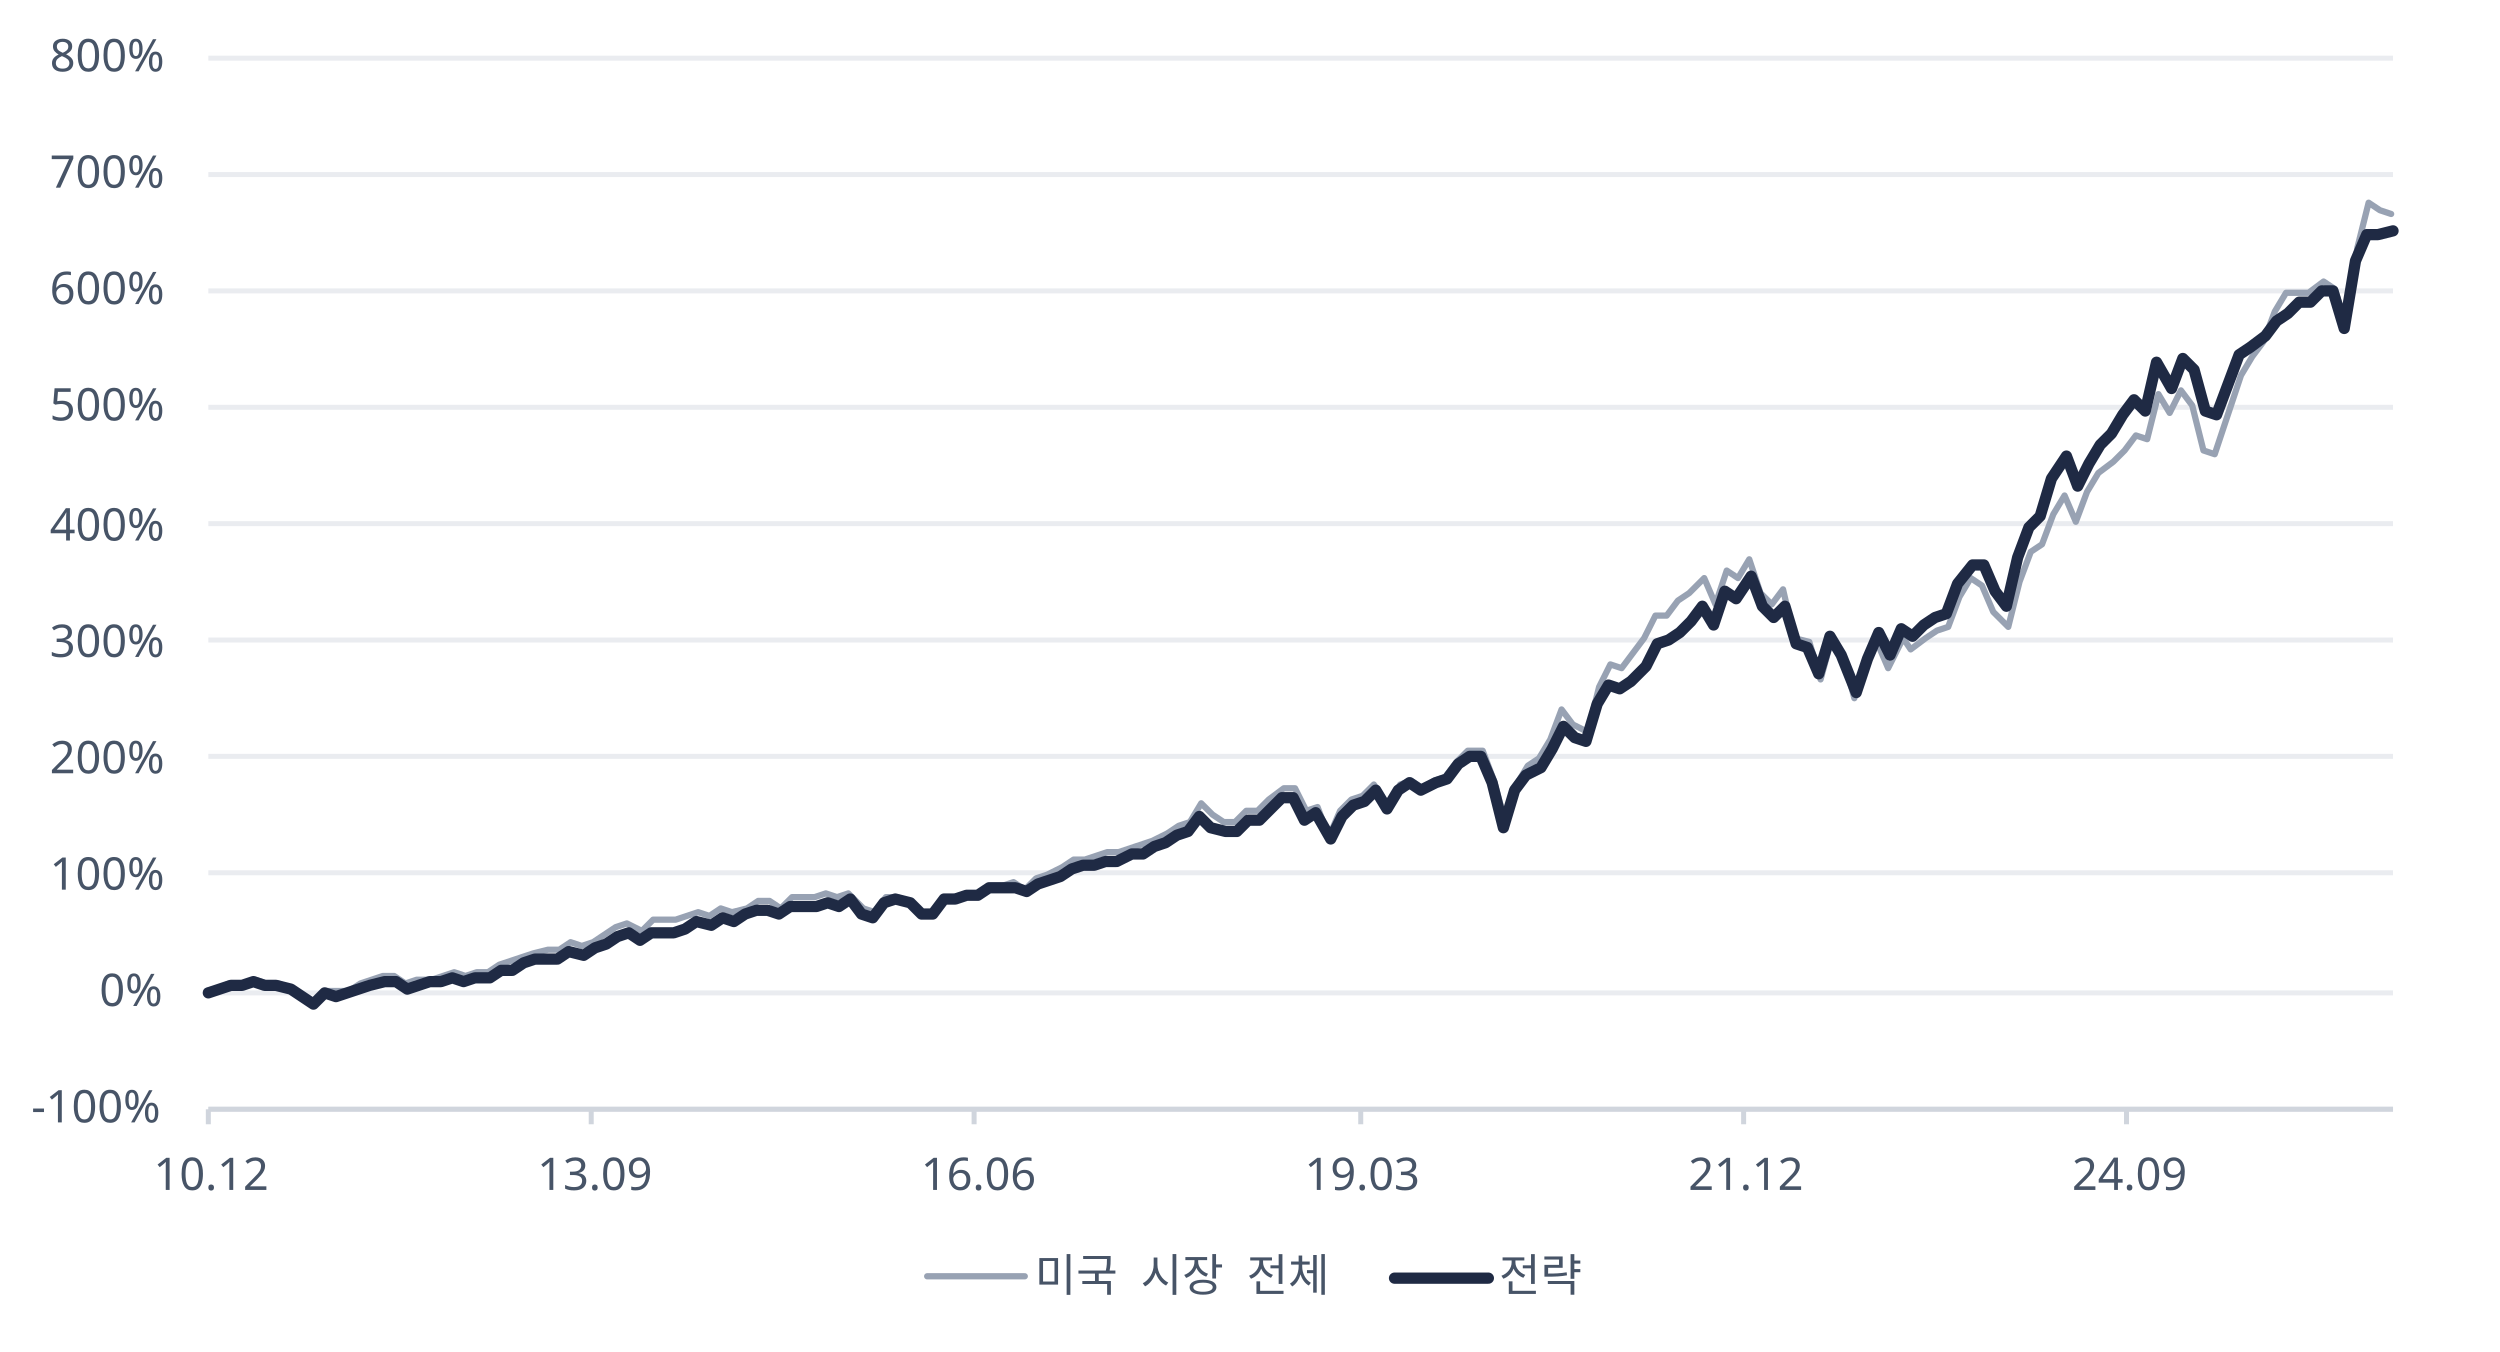
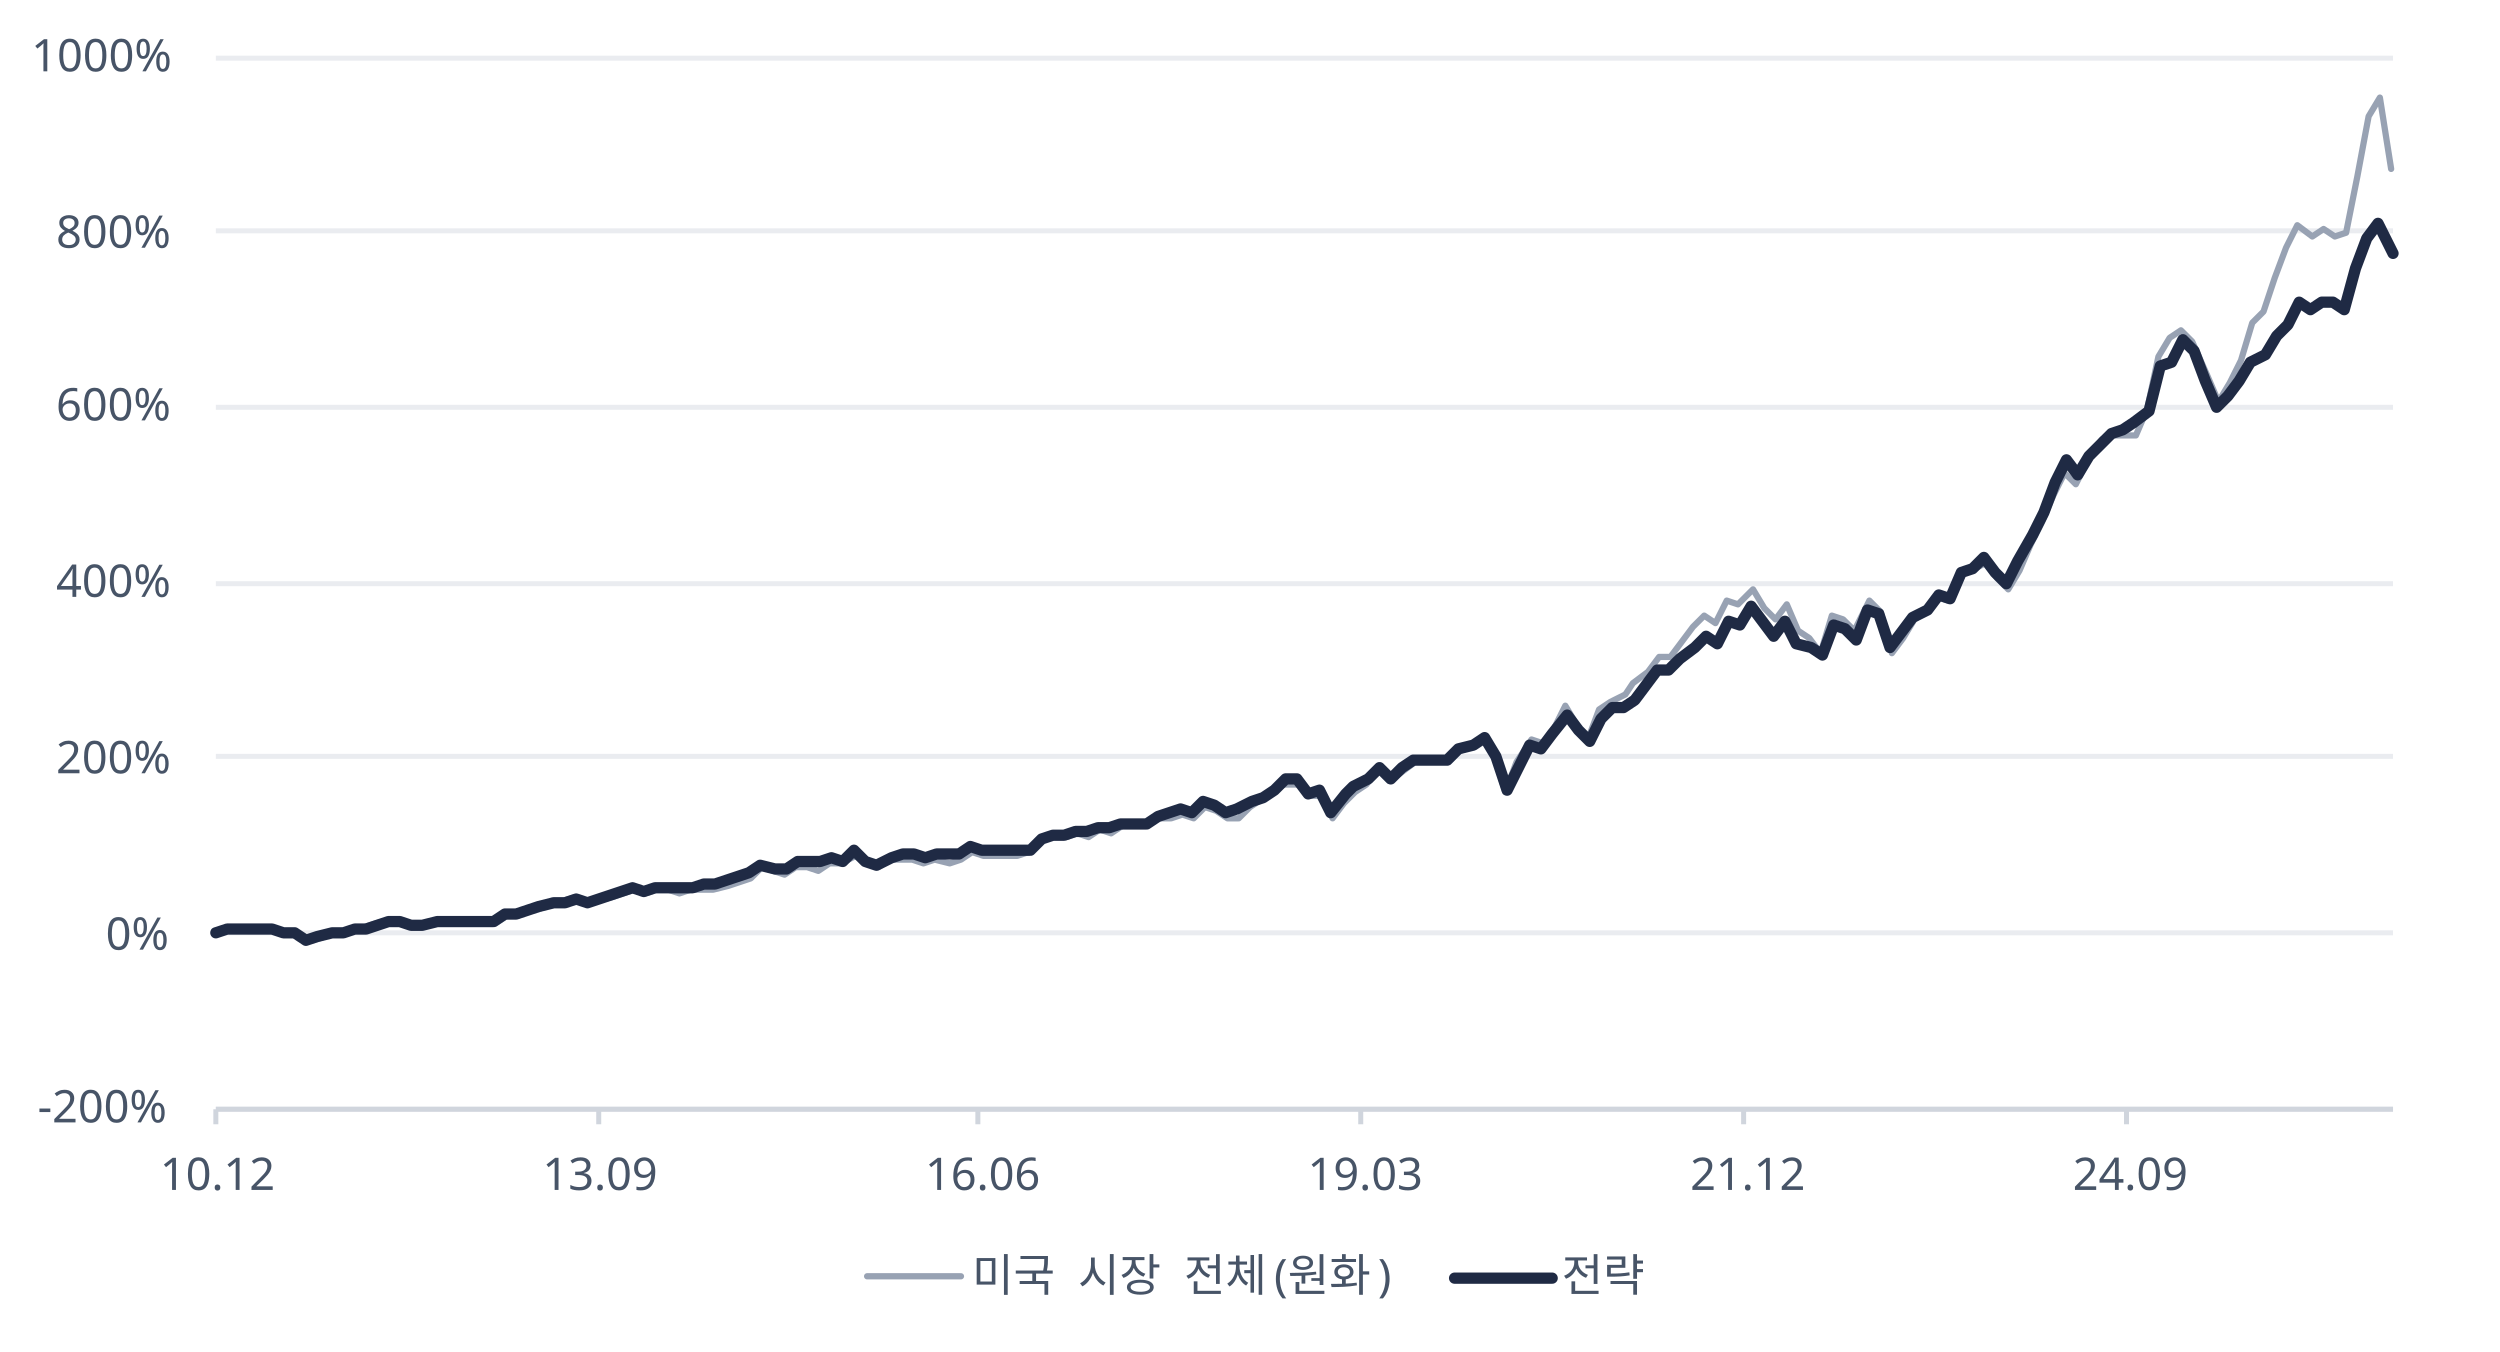
<svg xmlns="http://www.w3.org/2000/svg" width="666" height="360" xml:space="preserve" overflow="hidden">
  <defs>
    <clipPath id="clip0">
      <rect x="555" y="13" width="666" height="360" />
    </clipPath>
  </defs>
  <g clip-path="url(#clip0)" transform="translate(-555 -13)">
    <g>
-       <path d="M610.5 308.5 1192.5 308.5M610.5 277.5 1192.5 277.5M610.5 245.5 1192.5 245.5M610.5 214.5 1192.5 214.5M610.5 183.5 1192.5 183.5M610.5 152.5 1192.5 152.5M610.5 121.5 1192.5 121.5M610.5 90.5 1192.5 90.5M610.5 59.5 1192.5 59.5M610.5 28.5 1192.5 28.5" stroke="#EAECF0" stroke-width="1.333" stroke-linejoin="round" stroke-miterlimit="10" fill="none" />
+       <path d="M612.5 308.5 1192.5 308.5M612.5 261.5 1192.5 261.5M612.5 214.5 1192.5 214.5M612.5 168.5 1192.5 168.5M612.5 121.5 1192.5 121.5M612.5 74.5 1192.5 74.5M612.5 28.5 1192.5 28.5" stroke="#EAECF0" stroke-width="1.333" stroke-linejoin="round" stroke-miterlimit="10" fill="none" />
    </g>
    <g>
-       <path d="M610.5 308.5 1192.5 308.5" stroke="#D0D5DD" stroke-width="1.333" stroke-linejoin="round" stroke-miterlimit="10" fill="none" fill-rule="evenodd" />
+       <path d="M612.5 308.5 1192.5 308.5" stroke="#D0D5DD" stroke-width="1.333" stroke-linejoin="round" stroke-miterlimit="10" fill="none" fill-rule="evenodd" />
    </g>
    <g>
-       <path d="M610.5 308.5 610.5 312.5M712.5 308.5 712.5 312.5M814.5 308.5 814.5 312.5M917.5 308.5 917.5 312.5M1019.5 308.5 1019.5 312.5M1121.5 308.5 1121.5 312.5" stroke="#D0D5DD" stroke-width="1.333" stroke-linejoin="round" stroke-miterlimit="10" fill="none" />
+       <path d="M612.5 308.5 612.5 312.5M714.5 308.5 714.5 312.5M815.5 308.5 815.5 312.5M917.5 308.5 917.5 312.5M1019.5 308.5 1019.5 312.5M1121.5 308.5 1121.5 312.5" stroke="#D0D5DD" stroke-width="1.333" stroke-linejoin="round" stroke-miterlimit="10" fill="none" />
    </g>
    <g>
-       <path d="M610 277 614 276 616 275 620 275 623 274 626 275 629 275 632 276 635 278 638 280 642 277 645 277 648 277 651 275 654 274 657 273 660 273 663 275 666 274 670 274 673 273 676 272 679 273 682 272 685 272 688 270 691 269 694 268 697 267 701 266 704 266 707 264 710 265 713 264 716 262 719 260 722 259 726 261 729 258 732 258 735 258 738 257 741 256 744 257 747 255 750 256 754 255 757 253 760 253 763 255 766 252 769 252 772 252 775 251 778 252 781 251 785 255 788 256 791 252 794 252 797 253 800 256 803 256 806 253 809 252 813 251 816 251 819 249 822 249 825 248 828 250 831 247 834 246 838 244 841 242 844 242 847 241 850 240 853 240 856 239 859 238 862 237 866 235 869 233 872 232 875 227 878 230 881 232 884 232 887 229 890 229 893 226 897 223 900 223 903 229 906 228 909 236 912 229 915 226 918 225 921 222 925 228 928 222 931 221 934 223 937 221 940 220 943 216 946 213 950 213 953 221 956 232 959 222 962 217 965 215 968 210 971 202 974 206 978 208 981 196 984 190 987 191 990 187 993 183 996 177 999 177 1002 173 1005 171 1009 167 1012 174 1015 165 1018 167 1021 162 1024 171 1027 174 1030 170 1033 183 1037 184 1040 194 1043 183 1046 188 1049 199 1052 190 1055 184 1058 191 1062 183 1064 186 1068 183 1071 181 1074 180 1077 172 1080 167 1083 169 1086 176 1090 180 1093 168 1096 160 1099 158 1102 150 1105 145 1108 152 1111 144 1114 139 1118 136 1121 133 1124 129 1127 130 1130 118 1133 123 1136 117 1139 121 1142 133 1145 134 1149 122 1152 113 1155 108 1158 104 1161 96 1164 91 1167 91 1170 91 1174 88 1177 90 1180 100 1183 79 1186 67 1189 69 1192 70" stroke="#98A2B3" stroke-width="1.667" stroke-linecap="round" stroke-linejoin="round" stroke-miterlimit="10" fill="none" />
+       <path d="M612 261 615 261 618 260 621 261 624 261 628 261 631 262 634 262 637 263 640 263 643 262 646 261 649 261 652 260 655 259 659 258 662 259 665 259 668 259 671 259 674 258 677 258 680 259 683 259 687 259 690 257 693 257 696 255 699 255 702 253 705 253 708 252 711 253 714 253 718 252 721 251 724 250 727 251 730 250 733 250 736 251 739 250 742 250 745 250 749 249 752 248 755 247 758 244 761 245 764 246 767 244 770 244 773 245 776 243 779 243 783 241 786 243 789 244 792 242 795 242 798 242 801 243 804 242 808 243 811 242 814 240 817 241 820 241 823 241 826 241 829 240 832 237 836 235 839 236 842 235 845 236 848 234 851 235 854 233 857 233 860 233 863 231 867 231 870 230 873 231 876 228 879 229 882 231 885 231 888 228 891 226 894 224 897 222 901 222 904 225 907 225 910 231 913 227 916 224 919 222 922 218 925 221 928 219 932 216 935 216 938 216 941 216 944 213 947 212 950 210 953 214 956 224 959 216 963 210 966 211 969 207 972 201 975 206 978 210 981 202 984 200 988 198 990 195 994 192 997 188 1000 188 1003 184 1006 180 1009 177 1012 179 1015 173 1018 174 1022 170 1025 175 1028 178 1031 174 1034 181 1037 183 1040 187 1043 177 1046 178 1049 181 1053 173 1056 176 1059 187 1062 183 1065 178 1068 176 1071 172 1074 173 1077 166 1080 165 1084 163 1087 167 1090 170 1093 165 1096 158 1099 152 1102 145 1105 139 1108 142 1112 134 1115 130 1118 129 1121 129 1124 129 1127 122 1130 108 1133 103 1136 101 1139 104 1143 113 1146 120 1149 115 1152 109 1155 99 1158 96 1161 87 1164 79 1167 73 1171 76 1174 74 1177 76 1180 75 1183 60 1186 44 1189 39 1192 58" stroke="#98A2B3" stroke-width="1.667" stroke-linecap="round" stroke-linejoin="round" stroke-miterlimit="10" fill="none" />
    </g>
    <g>
-       <path d="M610.5 277.5 613.5 276.5 616.5 275.5 619.5 275.5 622.5 274.5 625.5 275.5 628.5 275.5 632.5 276.5 635.5 278.5 638.5 280.5 641.5 277.5 644.5 278.5 647.5 277.5 650.5 276.5 653.5 275.5 657.5 274.5 660.5 274.5 663.5 276.5 666.5 275.5 669.5 274.5 672.5 274.5 675.5 273.5 678.5 274.5 681.5 273.5 685.5 273.5 688.5 271.5 691.5 271.5 694.5 269.5 697.5 268.5 700.5 268.5 703.5 268.5 706.5 266.5 710.5 267.5 713.5 265.5 716.5 264.5 719.5 262.5 722.5 261.5 725.5 263.5 728.5 261.5 731.5 261.5 734.5 261.5 737.5 260.5 740.5 258.5 744.5 259.5 747.5 257.5 750.5 258.5 753.5 256.5 756.5 255.5 759.5 255.5 762.5 256.5 765.5 254.5 768.5 254.5 772.5 254.5 775.5 253.5 778.5 254.5 781.5 252.5 784.5 256.5 787.5 257.5 790.5 253.5 793.5 252.5 797.5 253.5 800.5 256.5 803.5 256.5 806.5 252.5 809.5 252.5 812.5 251.5 815.5 251.5 818.5 249.5 822.5 249.5 825.5 249.5 828.5 250.5 831.5 248.5 834.5 247.5 837.5 246.5 840.5 244.5 843.5 243.5 846.5 243.5 849.5 242.5 852.5 242.5 856.5 240.5 859.5 240.5 862.5 238.5 865.5 237.5 868.5 235.5 871.5 234.5 874.5 230.5 877.5 233.5 881.5 234.5 884.5 234.5 887.5 231.5 890.5 231.5 893.5 228.5 896.5 225.5 899.5 225.5 902.5 231.5 905.5 229.5 909.5 236.5 912.5 230.5 915.5 227.5 918.5 226.5 921.5 223.5 924.5 228.5 927.5 223.5 930.5 221.5 933.5 223.5 937.5 221.5 940.5 220.5 943.5 216.5 946.5 214.5 949.5 214.5 952.5 221.5 955.5 233.5 958.5 223.5 961.5 219.5 965.5 217.5 968.5 212.5 971.5 206.5 974.5 209.5 977.5 210.5 980.5 200.5 983.5 195.5 986.5 196.5 989.5 194.5 993.5 190.5 996.5 184.5 999.5 183.5 1002.5 181.5 1005.5 178.5 1008.5 174.5 1011.5 179.5 1014.5 170.5 1017.5 172.5 1021.5 166.5 1024.5 174.5 1027.5 177.5 1030.5 174.5 1033.5 184.5 1036.5 185.5 1039.5 192.5 1042.5 182.5 1045.5 187.5 1049.5 197.5 1052.5 188.5 1055.5 181.5 1058.5 187.5 1061.5 180.5 1064.5 182.5 1067.5 179.5 1070.5 177.5 1073.5 176.5 1076.5 168.5 1080.5 163.5 1083.5 163.5 1086.5 170.5 1089.5 174.5 1092.5 161.5 1095.5 153.5 1098.5 150.5 1101.5 140.5 1105.5 134.5 1108.5 142.5 1111.5 136.5 1114.5 131.5 1117.5 128.5 1120.5 123.5 1123.5 119.5 1126.5 122.5 1129.5 109.5 1133.5 116.5 1136.5 108.5 1139.5 111.5 1142.5 122.5 1145.5 123.5 1148.5 115.5 1151.5 107.5 1154.5 105.5 1158.5 102.5 1161.5 98.5 1164.5 96.5 1167.5 93.5 1170.5 93.5 1173.5 90.5 1176.5 90.5 1179.5 100.5 1182.5 82.5 1185.5 75.5 1188.5 75.5 1192.5 74.5" stroke="#1F2A44" stroke-width="3" stroke-linecap="round" stroke-linejoin="round" stroke-miterlimit="10" fill="none" />
+       <path d="M612.5 261.5 615.5 260.5 618.5 260.5 621.5 260.5 624.5 260.5 627.5 260.5 630.5 261.5 633.5 261.5 636.5 263.5 639.5 262.5 643.5 261.5 646.5 261.5 649.5 260.5 652.5 260.5 655.5 259.5 658.5 258.5 661.5 258.5 664.5 259.5 667.5 259.5 671.5 258.5 674.5 258.5 677.5 258.5 680.5 258.5 683.5 258.5 686.5 258.5 689.5 256.5 692.5 256.5 695.5 255.5 698.5 254.5 702.5 253.5 705.5 253.5 708.5 252.5 711.5 253.5 714.5 252.5 717.5 251.5 720.5 250.5 723.5 249.5 726.5 250.5 729.5 249.5 733.5 249.5 736.5 249.5 739.5 249.5 742.5 248.5 745.5 248.5 748.5 247.5 751.5 246.5 754.5 245.5 757.5 243.5 761.5 244.5 764.5 244.5 767.5 242.5 770.5 242.5 773.5 242.5 776.5 241.5 779.5 242.5 782.5 239.5 785.5 242.5 788.5 243.5 792.5 241.5 795.5 240.5 798.5 240.5 801.5 241.5 804.5 240.5 807.5 240.5 810.5 240.5 813.5 238.5 816.5 239.5 819.5 239.5 823.5 239.5 826.5 239.5 829.5 239.5 832.5 236.5 835.5 235.5 838.5 235.5 841.5 234.5 844.5 234.5 847.5 233.5 850.5 233.5 853.5 232.5 857.5 232.5 860.5 232.5 863.5 230.5 866.5 229.5 869.5 228.5 872.5 229.5 875.5 226.5 878.5 227.5 881.5 229.5 884.5 228.5 888.5 226.5 891.5 225.5 894.5 223.5 897.5 220.5 900.5 220.5 903.5 224.5 906.5 223.5 909.5 229.5 913.5 224.5 915.5 222.5 919.5 220.5 922.5 217.5 925.5 220.5 928.5 217.5 931.5 215.5 934.5 215.5 937.5 215.5 940.5 215.5 943.5 212.5 947.5 211.5 950.5 209.5 953.5 214.5 956.5 223.5 959.5 217.5 962.5 211.5 965.5 212.5 968.5 208.5 972.5 203.5 975.5 207.5 978.5 210.5 981.5 204.5 984.5 201.5 987.5 201.5 990.5 199.5 993.5 195.5 996.5 191.5 999.5 191.5 1002.5 188.5 1006.5 185.5 1009.5 182.5 1012.5 184.5 1015.5 178.5 1018.5 179.5 1021.5 174.5 1024.5 178.5 1027.5 182.5 1030.5 178.5 1033.5 184.5 1037.5 185.5 1040.5 187.5 1043.5 179.5 1046.5 180.5 1049.5 183.5 1052.5 175.5 1055.5 176.5 1058.5 185.5 1061.5 181.5 1064.5 177.5 1068.5 175.5 1071.5 171.5 1074.5 172.5 1077.5 165.5 1080.5 164.5 1083.5 161.5 1086.5 165.5 1089.5 168.5 1092.5 162.5 1096.5 155.5 1099.5 149.5 1102.5 141.5 1105.5 135.5 1108.5 139.5 1111.5 134.5 1114.5 131.5 1117.5 128.5 1120.5 127.5 1123.5 125.5 1127.5 122.5 1130.5 110.5 1133.5 109.5 1136.5 103.5 1139.5 106.5 1142.5 114.5 1145.5 121.5 1148.5 118.5 1151.5 114.5 1154.5 109.5 1158.5 107.5 1161.5 102.5 1164.5 99.5 1167.5 93.5 1170.5 95.5 1173.5 93.5 1176.5 93.5 1179.5 95.5 1182.5 84.5 1185.5 76.5 1188.5 72.5 1192.5 80.5" stroke="#1F2A44" stroke-width="3" stroke-linecap="round" stroke-linejoin="round" stroke-miterlimit="10" fill="none" />
    </g>
    <g>
-       <text fill="#475467" font-family="Malgun Gothic,Malgun Gothic_MSFontService,sans-serif" font-weight="400" font-size="12" transform="translate(563.333 312)">-100%</text>
+       <text fill="#475467" font-family="Malgun Gothic,Malgun Gothic_MSFontService,sans-serif" font-weight="400" font-size="12" transform="translate(565.02 312)">-200%</text>
    </g>
    <g>
-       <text fill="#475467" font-family="Malgun Gothic,Malgun Gothic_MSFontService,sans-serif" font-weight="400" font-size="12" transform="translate(581.467 281)">0%</text>
+       <text fill="#475467" font-family="Malgun Gothic,Malgun Gothic_MSFontService,sans-serif" font-weight="400" font-size="12" transform="translate(583.154 266)">0%</text>
    </g>
    <g>
-       <text fill="#475467" font-family="Malgun Gothic,Malgun Gothic_MSFontService,sans-serif" font-weight="400" font-size="12" transform="translate(568.253 250)">100%</text>
+       <text fill="#475467" font-family="Malgun Gothic,Malgun Gothic_MSFontService,sans-serif" font-weight="400" font-size="12" transform="translate(569.94 219)">200%</text>
    </g>
    <g>
-       <text fill="#475467" font-family="Malgun Gothic,Malgun Gothic_MSFontService,sans-serif" font-weight="400" font-size="12" transform="translate(568.253 219)">200%</text>
+       <text fill="#475467" font-family="Malgun Gothic,Malgun Gothic_MSFontService,sans-serif" font-weight="400" font-size="12" transform="translate(569.94 172)">400%</text>
    </g>
    <g>
-       <text fill="#475467" font-family="Malgun Gothic,Malgun Gothic_MSFontService,sans-serif" font-weight="400" font-size="12" transform="translate(568.253 188)">300%</text>
+       <text fill="#475467" font-family="Malgun Gothic,Malgun Gothic_MSFontService,sans-serif" font-weight="400" font-size="12" transform="translate(569.94 125)">600%</text>
    </g>
    <g>
-       <text fill="#475467" font-family="Malgun Gothic,Malgun Gothic_MSFontService,sans-serif" font-weight="400" font-size="12" transform="translate(568.253 157)">400%</text>
+       <text fill="#475467" font-family="Malgun Gothic,Malgun Gothic_MSFontService,sans-serif" font-weight="400" font-size="12" transform="translate(569.94 79)">800%</text>
    </g>
    <g>
-       <text fill="#475467" font-family="Malgun Gothic,Malgun Gothic_MSFontService,sans-serif" font-weight="400" font-size="12" transform="translate(568.253 125)">500%</text>
+       <text fill="#475467" font-family="Malgun Gothic,Malgun Gothic_MSFontService,sans-serif" font-weight="400" font-size="12" transform="translate(563.333 32)">1000%</text>
    </g>
    <g>
-       <text fill="#475467" font-family="Malgun Gothic,Malgun Gothic_MSFontService,sans-serif" font-weight="400" font-size="12" transform="translate(568.253 94)">600%</text>
+       <text fill="#475467" font-family="Malgun Gothic,Malgun Gothic_MSFontService,sans-serif" font-weight="400" font-size="12" transform="translate(597.607 330)">10.12</text>
    </g>
    <g>
-       <text fill="#475467" font-family="Malgun Gothic,Malgun Gothic_MSFontService,sans-serif" font-weight="400" font-size="12" transform="translate(568.253 63)">700%</text>
+       <text fill="#475467" font-family="Malgun Gothic,Malgun Gothic_MSFontService,sans-serif" font-weight="400" font-size="12" transform="translate(699.523 330)">13.09</text>
    </g>
    <g>
-       <text fill="#475467" font-family="Malgun Gothic,Malgun Gothic_MSFontService,sans-serif" font-weight="400" font-size="12" transform="translate(568.253 32)">800%</text>
+       <text fill="#475467" font-family="Malgun Gothic,Malgun Gothic_MSFontService,sans-serif" font-weight="400" font-size="12" transform="translate(801.44 330)">16.06</text>
    </g>
    <g>
-       <text fill="#475467" font-family="Malgun Gothic,Malgun Gothic_MSFontService,sans-serif" font-weight="400" font-size="12" transform="translate(595.92 330)">10.12</text>
+       <text fill="#475467" font-family="Malgun Gothic,Malgun Gothic_MSFontService,sans-serif" font-weight="400" font-size="12" transform="translate(903.356 330)">19.03</text>
    </g>
    <g>
-       <text fill="#475467" font-family="Malgun Gothic,Malgun Gothic_MSFontService,sans-serif" font-weight="400" font-size="12" transform="translate(698.133 330)">13.09</text>
+       <text fill="#475467" font-family="Malgun Gothic,Malgun Gothic_MSFontService,sans-serif" font-weight="400" font-size="12" transform="translate(1005.27 330)">21.12</text>
    </g>
    <g>
-       <text fill="#475467" font-family="Malgun Gothic,Malgun Gothic_MSFontService,sans-serif" font-weight="400" font-size="12" transform="translate(800.346 330)">16.06</text>
+       <text fill="#475467" font-family="Malgun Gothic,Malgun Gothic_MSFontService,sans-serif" font-weight="400" font-size="12" transform="translate(1107.19 330)">24.09</text>
    </g>
    <g>
-       <text fill="#475467" font-family="Malgun Gothic,Malgun Gothic_MSFontService,sans-serif" font-weight="400" font-size="12" transform="translate(902.559 330)">19.03</text>
+       <path d="M786 353 811 353" stroke="#98A2B3" stroke-width="1.667" stroke-linecap="round" stroke-linejoin="round" stroke-miterlimit="10" fill="none" fill-rule="evenodd" />
    </g>
    <g>
-       <text fill="#475467" font-family="Malgun Gothic,Malgun Gothic_MSFontService,sans-serif" font-weight="400" font-size="12" transform="translate(1004.77 330)">21.12</text>
+       <text fill="#475467" font-family="Malgun Gothic,Malgun Gothic_MSFontService,sans-serif" font-weight="400" font-size="12" transform="translate(813.968 357)">미국</text>
    </g>
    <g>
-       <text fill="#475467" font-family="Malgun Gothic,Malgun Gothic_MSFontService,sans-serif" font-weight="400" font-size="12" transform="translate(1106.98 330)">24.09</text>
+       <text fill="#475467" font-family="Malgun Gothic,Malgun Gothic_MSFontService,sans-serif" font-weight="400" font-size="12" transform="translate(842.188 357)">시장</text>
    </g>
    <g>
-       <path d="M802 353 828 353" stroke="#98A2B3" stroke-width="1.667" stroke-linecap="round" stroke-linejoin="round" stroke-miterlimit="10" fill="none" fill-rule="evenodd" />
+       <text fill="#475467" font-family="Malgun Gothic,Malgun Gothic_MSFontService,sans-serif" font-weight="400" font-size="12" transform="translate(870.408 357)">전체</text>
    </g>
    <g>
-       <text fill="#475467" font-family="Malgun Gothic,Malgun Gothic_MSFontService,sans-serif" font-weight="400" font-size="12" transform="translate(830.665 357)">미국</text>
+       <text fill="#475467" font-family="Malgun Gothic,Malgun Gothic_MSFontService,sans-serif" font-weight="400" font-size="12" transform="translate(894.408 357)">(</text>
    </g>
    <g>
-       <text fill="#475467" font-family="Malgun Gothic,Malgun Gothic_MSFontService,sans-serif" font-weight="400" font-size="12" transform="translate(858.885 357)">시장</text>
+       <text fill="#475467" font-family="Malgun Gothic,Malgun Gothic_MSFontService,sans-serif" font-weight="400" font-size="12" transform="translate(898.062 357)">원화</text>
    </g>
    <g>
-       <text fill="#475467" font-family="Malgun Gothic,Malgun Gothic_MSFontService,sans-serif" font-weight="400" font-size="12" transform="translate(887.105 357)">전체</text>
+       <text fill="#475467" font-family="Malgun Gothic,Malgun Gothic_MSFontService,sans-serif" font-weight="400" font-size="12" transform="translate(922.062 357)">)</text>
    </g>
    <g>
-       <path d="M926.5 353.5 951.5 353.5" stroke="#1F2A44" stroke-width="3" stroke-linecap="round" stroke-linejoin="round" stroke-miterlimit="10" fill="none" fill-rule="evenodd" />
+       <path d="M942.5 353.5 968.5 353.5" stroke="#1F2A44" stroke-width="3" stroke-linecap="round" stroke-linejoin="round" stroke-miterlimit="10" fill="none" fill-rule="evenodd" />
    </g>
    <g>
-       <text fill="#475467" font-family="Malgun Gothic,Malgun Gothic_MSFontService,sans-serif" font-weight="400" font-size="12" transform="translate(954.334 357)">전략</text>
+       <text fill="#475467" font-family="Malgun Gothic,Malgun Gothic_MSFontService,sans-serif" font-weight="400" font-size="12" transform="translate(971.031 357)">전략</text>
    </g>
  </g>
</svg>
